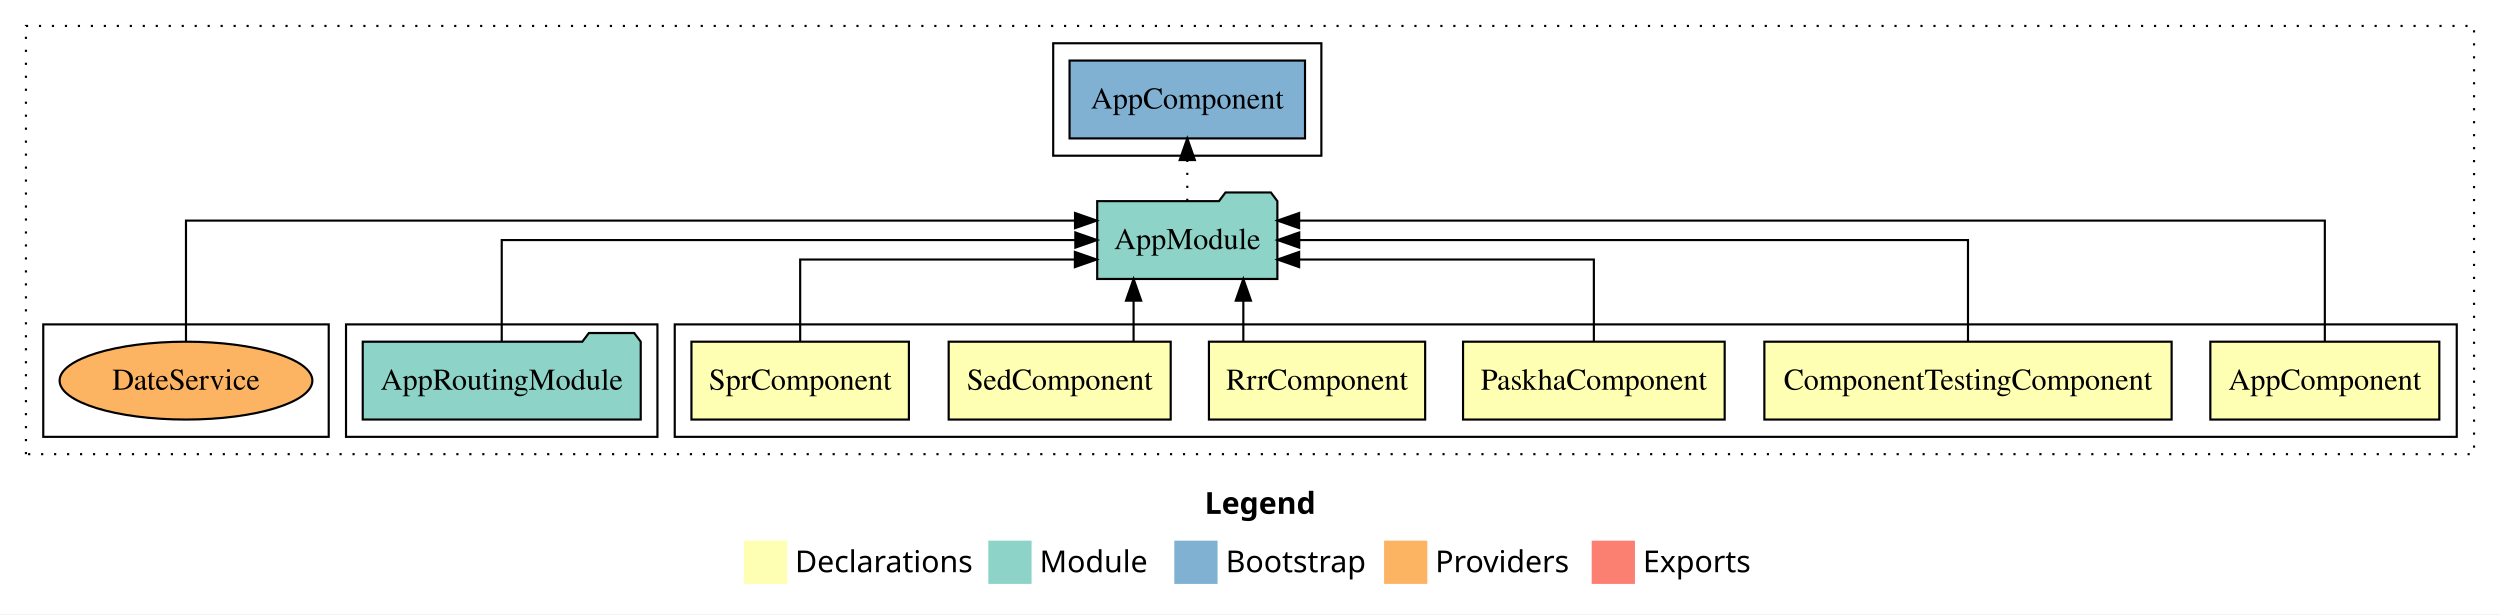
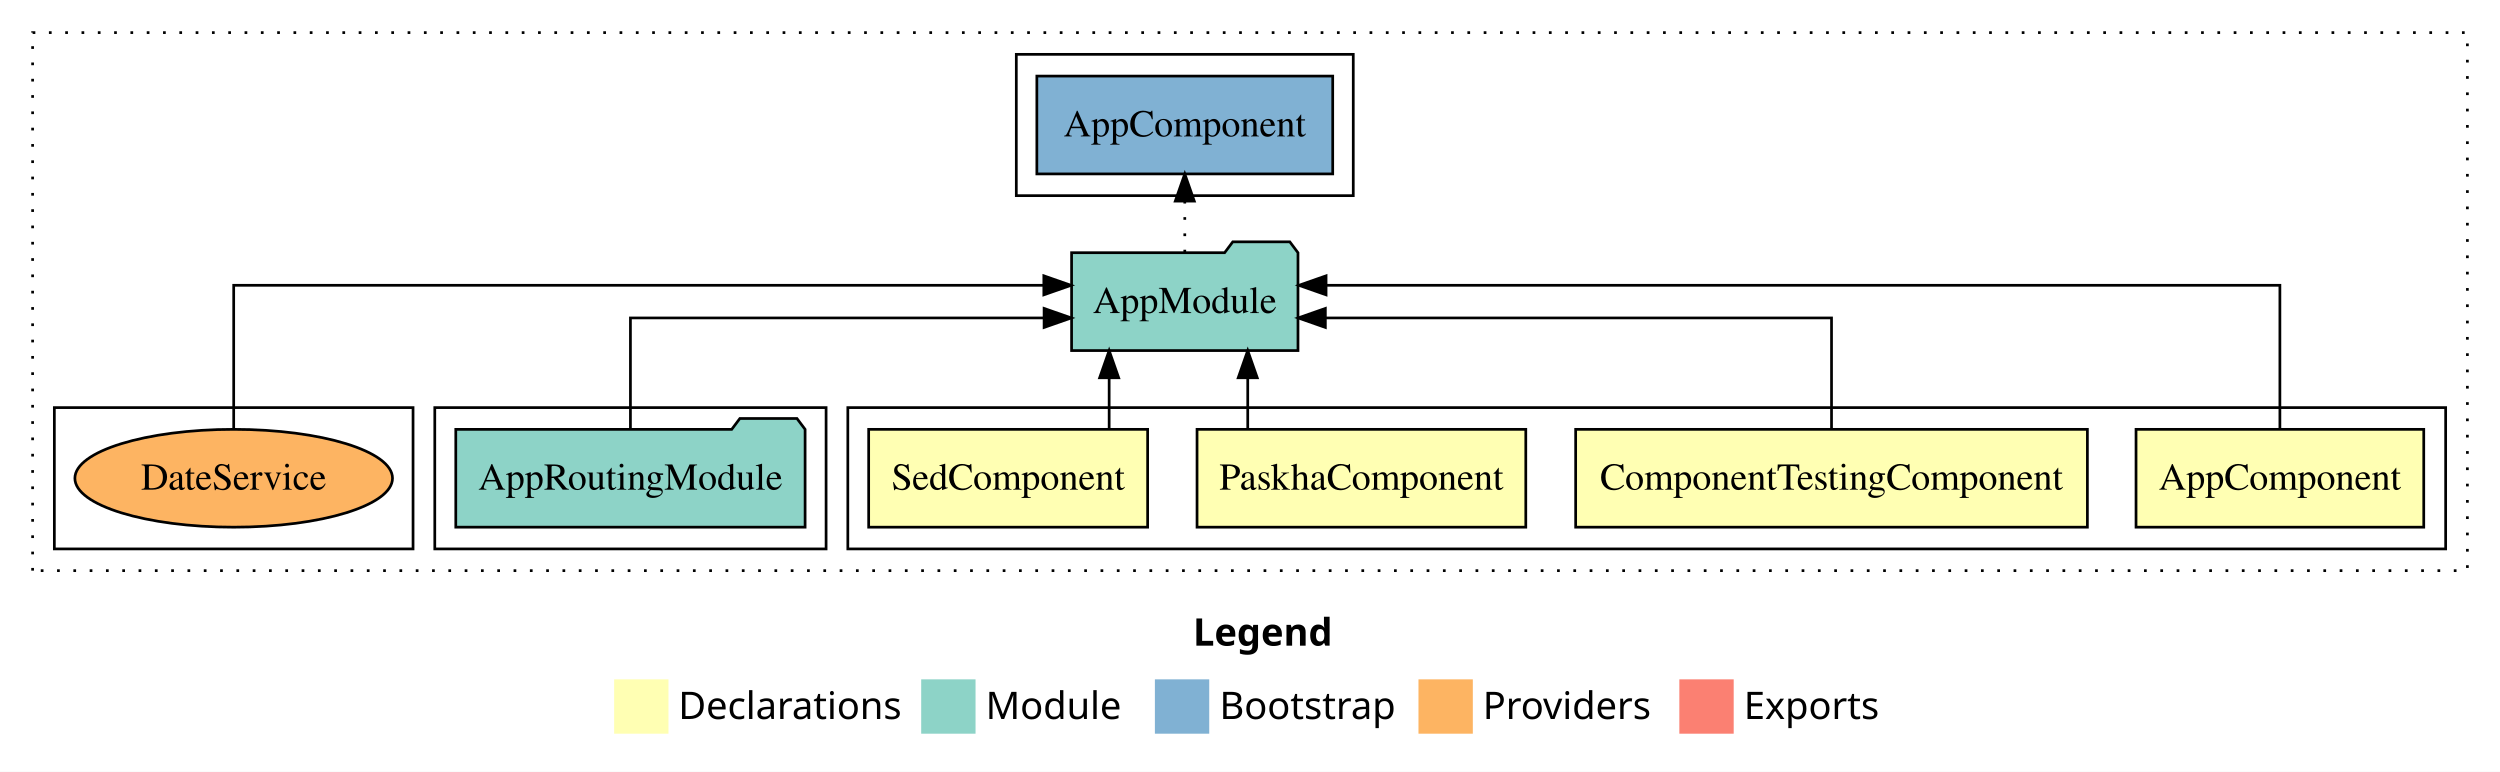
- <svg xmlns="http://www.w3.org/2000/svg" width="1156pt" height="284pt" viewBox="0.00 0.00 1156.00 284.00">
+ <svg xmlns="http://www.w3.org/2000/svg" width="920pt" height="284pt" viewBox="0.00 0.00 920.00 284.00">
  <g id="graph0" class="graph" transform="scale(1 1) rotate(0) translate(4 280)">
-     <polygon fill="#ffffff" stroke="transparent" points="-4,4 -4,-280 1152,-280 1152,4 -4,4" />
-     <text text-anchor="start" x="553.009" y="-42.4" font-family="sans-serif" font-weight="bold" font-size="14.00" fill="#000000">Legend</text>
-     <polygon fill="#ffffb3" stroke="transparent" points="340,-10 340,-30 360,-30 360,-10 340,-10" />
-     <text text-anchor="start" x="363.629" y="-15.4" font-family="sans-serif" font-size="14.00" fill="#000000">  Declarations</text>
-     <polygon fill="#8dd3c7" stroke="transparent" points="453,-10 453,-30 473,-30 473,-10 453,-10" />
-     <text text-anchor="start" x="476.725" y="-15.4" font-family="sans-serif" font-size="14.00" fill="#000000">  Module</text>
-     <polygon fill="#80b1d3" stroke="transparent" points="539,-10 539,-30 559,-30 559,-10 539,-10" />
-     <text text-anchor="start" x="562.781" y="-15.4" font-family="sans-serif" font-size="14.00" fill="#000000">  Bootstrap</text>
-     <polygon fill="#fdb462" stroke="transparent" points="636,-10 636,-30 656,-30 656,-10 636,-10" />
-     <text text-anchor="start" x="659.673" y="-15.4" font-family="sans-serif" font-size="14.00" fill="#000000">  Providers</text>
-     <polygon fill="#fb8072" stroke="transparent" points="732,-10 732,-30 752,-30 752,-10 732,-10" />
-     <text text-anchor="start" x="755.726" y="-15.4" font-family="sans-serif" font-size="14.00" fill="#000000">  Exports</text>
+     <polygon fill="#ffffff" stroke="transparent" points="-4,4 -4,-280 916,-280 916,4 -4,4" />
+     <text text-anchor="start" x="435.009" y="-42.4" font-family="sans-serif" font-weight="bold" font-size="14.00" fill="#000000">Legend</text>
+     <polygon fill="#ffffb3" stroke="transparent" points="222,-10 222,-30 242,-30 242,-10 222,-10" />
+     <text text-anchor="start" x="245.629" y="-15.4" font-family="sans-serif" font-size="14.00" fill="#000000">  Declarations</text>
+     <polygon fill="#8dd3c7" stroke="transparent" points="335,-10 335,-30 355,-30 355,-10 335,-10" />
+     <text text-anchor="start" x="358.725" y="-15.4" font-family="sans-serif" font-size="14.00" fill="#000000">  Module</text>
+     <polygon fill="#80b1d3" stroke="transparent" points="421,-10 421,-30 441,-30 441,-10 421,-10" />
+     <text text-anchor="start" x="444.781" y="-15.4" font-family="sans-serif" font-size="14.00" fill="#000000">  Bootstrap</text>
+     <polygon fill="#fdb462" stroke="transparent" points="518,-10 518,-30 538,-30 538,-10 518,-10" />
+     <text text-anchor="start" x="541.673" y="-15.4" font-family="sans-serif" font-size="14.00" fill="#000000">  Providers</text>
+     <polygon fill="#fb8072" stroke="transparent" points="614,-10 614,-30 634,-30 634,-10 614,-10" />
+     <text text-anchor="start" x="637.726" y="-15.4" font-family="sans-serif" font-size="14.00" fill="#000000">  Exports</text>
    <g id="clust1" class="cluster">
-       <polygon fill="none" stroke="#000000" stroke-dasharray="1,5" points="8,-70 8,-268 1140,-268 1140,-70 8,-70" />
+       <polygon fill="none" stroke="#000000" stroke-dasharray="1,5" points="8,-70 8,-268 904,-268 904,-70 8,-70" />
    </g>
    <g id="clust2" class="cluster">
-       <polygon fill="none" stroke="#000000" points="308,-78 308,-130 1132,-130 1132,-78 308,-78" />
+       <polygon fill="none" stroke="#000000" points="308,-78 308,-130 896,-130 896,-78 308,-78" />
+     </g>
+     <g id="clust7" class="cluster">
+       <polygon fill="none" stroke="#000000" points="156,-78 156,-130 300,-130 300,-78 156,-78" />
    </g>
    <g id="clust9" class="cluster">
-       <polygon fill="none" stroke="#000000" points="156,-78 156,-130 300,-130 300,-78 156,-78" />
+       <polygon fill="none" stroke="#000000" points="370,-208 370,-260 494,-260 494,-208 370,-208" />
    </g>
-     <g id="clust11" class="cluster">
-       <polygon fill="none" stroke="#000000" points="483,-208 483,-260 607,-260 607,-208 483,-208" />
-     </g>
-     <g id="clust12" class="cluster">
+     <g id="clust10" class="cluster">
      <polygon fill="none" stroke="#000000" points="16,-78 16,-130 148,-130 148,-78 16,-78" />
    </g>
    <g id="node1" class="node">
-       <polygon fill="#ffffb3" stroke="#000000" points="1123.94,-122 1018.06,-122 1018.06,-86 1123.94,-86 1123.94,-122" />
-       <text text-anchor="middle" x="1071" y="-99.8" font-family="Times,serif" font-size="14.00" fill="#000000">AppComponent</text>
+       <polygon fill="#ffffb3" stroke="#000000" points="887.94,-122 782.06,-122 782.06,-86 887.94,-86 887.94,-122" />
+       <text text-anchor="middle" x="835" y="-99.8" font-family="Times,serif" font-size="14.00" fill="#000000">AppComponent</text>
+     </g>
+     <g id="node5" class="node">
+       <polygon fill="#8dd3c7" stroke="#000000" points="473.657,-187 470.657,-191 449.657,-191 446.657,-187 390.343,-187 390.343,-151 473.657,-151 473.657,-187" />
+       <text text-anchor="middle" x="432" y="-164.8" font-family="Times,serif" font-size="14.00" fill="#000000">AppModule</text>
+     </g>
+     <g id="edge1" class="edge">
+       <path fill="none" stroke="#000000" d="M835,-122.284C835,-143.321 835,-175 835,-175 835,-175 483.988,-175 483.988,-175" />
+       <polygon fill="#000000" stroke="#000000" points="483.988,-171.5 473.988,-175 483.988,-178.5 483.988,-171.5" />
+     </g>
+     <g id="node2" class="node">
+       <polygon fill="#ffffb3" stroke="#000000" points="764.158,-122 575.842,-122 575.842,-86 764.158,-86 764.158,-122" />
+       <text text-anchor="middle" x="670" y="-99.8" font-family="Times,serif" font-size="14.00" fill="#000000">ComponentTestingComponent</text>
+     </g>
+     <g id="edge2" class="edge">
+       <path fill="none" stroke="#000000" d="M670,-122.022C670,-139.373 670,-163 670,-163 670,-163 483.729,-163 483.729,-163" />
+       <polygon fill="#000000" stroke="#000000" points="483.729,-159.5 473.729,-163 483.729,-166.5 483.729,-159.5" />
+     </g>
+     <g id="node3" class="node">
+       <polygon fill="#ffffb3" stroke="#000000" points="557.489,-122 436.511,-122 436.511,-86 557.489,-86 557.489,-122" />
+       <text text-anchor="middle" x="497" y="-99.8" font-family="Times,serif" font-size="14.00" fill="#000000">PaskhaComponent</text>
+     </g>
+     <g id="edge3" class="edge">
+       <path fill="none" stroke="#000000" d="M455.167,-122.106C455.167,-122.106 455.167,-140.991 455.167,-140.991" />
+       <polygon fill="#000000" stroke="#000000" points="451.667,-140.991 455.167,-150.991 458.667,-140.991 451.667,-140.991" />
+     </g>
+     <g id="node4" class="node">
+       <polygon fill="#ffffb3" stroke="#000000" points="418.33,-122 315.67,-122 315.67,-86 418.33,-86 418.33,-122" />
+       <text text-anchor="middle" x="367" y="-99.8" font-family="Times,serif" font-size="14.00" fill="#000000">SedComponent</text>
+     </g>
+     <g id="edge4" class="edge">
+       <path fill="none" stroke="#000000" d="M404.168,-122.106C404.168,-122.106 404.168,-140.991 404.168,-140.991" />
+       <polygon fill="#000000" stroke="#000000" points="400.668,-140.991 404.168,-150.991 407.668,-140.991 400.668,-140.991" />
    </g>
    <g id="node7" class="node">
-       <polygon fill="#8dd3c7" stroke="#000000" points="586.657,-187 583.657,-191 562.657,-191 559.657,-187 503.343,-187 503.343,-151 586.657,-151 586.657,-187" />
-       <text text-anchor="middle" x="545" y="-164.8" font-family="Times,serif" font-size="14.00" fill="#000000">AppModule</text>
+       <polygon fill="#80b1d3" stroke="#000000" points="486.439,-252 377.561,-252 377.561,-216 486.439,-216 486.439,-252" />
+       <text text-anchor="middle" x="432" y="-229.8" font-family="Times,serif" font-size="14.00" fill="#000000">AppComponent </text>
    </g>
-     <g id="edge1" class="edge">
-       <path fill="none" stroke="#000000" d="M1071,-122.292C1071,-144.206 1071,-178 1071,-178 1071,-178 596.714,-178 596.714,-178" />
-       <polygon fill="#000000" stroke="#000000" points="596.714,-174.5 586.714,-178 596.714,-181.5 596.714,-174.5" />
-     </g>
-     <g id="node2" class="node">
-       <polygon fill="#ffffb3" stroke="#000000" points="1000.158,-122 811.842,-122 811.842,-86 1000.158,-86 1000.158,-122" />
-       <text text-anchor="middle" x="906" y="-99.8" font-family="Times,serif" font-size="14.00" fill="#000000">ComponentTestingComponent</text>
-     </g>
-     <g id="edge2" class="edge">
-       <path fill="none" stroke="#000000" d="M906,-122.106C906,-141.339 906,-169 906,-169 906,-169 596.764,-169 596.764,-169" />
-       <polygon fill="#000000" stroke="#000000" points="596.764,-165.5 586.764,-169 596.764,-172.5 596.764,-165.5" />
-     </g>
-     <g id="node3" class="node">
-       <polygon fill="#ffffb3" stroke="#000000" points="793.489,-122 672.511,-122 672.511,-86 793.489,-86 793.489,-122" />
-       <text text-anchor="middle" x="733" y="-99.8" font-family="Times,serif" font-size="14.00" fill="#000000">PaskhaComponent</text>
-     </g>
-     <g id="edge3" class="edge">
-       <path fill="none" stroke="#000000" d="M733,-122.027C733,-138.398 733,-160 733,-160 733,-160 596.723,-160 596.723,-160" />
-       <polygon fill="#000000" stroke="#000000" points="596.723,-156.5 586.723,-160 596.723,-163.5 596.723,-156.5" />
-     </g>
-     <g id="node4" class="node">
-       <polygon fill="#ffffb3" stroke="#000000" points="654.99,-122 555.01,-122 555.01,-86 654.99,-86 654.99,-122" />
-       <text text-anchor="middle" x="605" y="-99.8" font-family="Times,serif" font-size="14.00" fill="#000000">RrrComponent</text>
-     </g>
-     <g id="edge4" class="edge">
-       <path fill="none" stroke="#000000" d="M570.917,-122.106C570.917,-122.106 570.917,-140.991 570.917,-140.991" />
-       <polygon fill="#000000" stroke="#000000" points="567.417,-140.991 570.917,-150.991 574.417,-140.991 567.417,-140.991" />
-     </g>
-     <g id="node5" class="node">
-       <polygon fill="#ffffb3" stroke="#000000" points="537.33,-122 434.67,-122 434.67,-86 537.33,-86 537.33,-122" />
-       <text text-anchor="middle" x="486" y="-99.8" font-family="Times,serif" font-size="14.00" fill="#000000">SedComponent</text>
-     </g>
-     <g id="edge5" class="edge">
-       <path fill="none" stroke="#000000" d="M520.168,-122.106C520.168,-122.106 520.168,-140.991 520.168,-140.991" />
-       <polygon fill="#000000" stroke="#000000" points="516.668,-140.991 520.168,-150.991 523.668,-140.991 516.668,-140.991" />
+     <g id="edge6" class="edge">
+       <path fill="none" stroke="#000000" stroke-dasharray="1,5" d="M432,-187.106C432,-187.106 432,-205.991 432,-205.991" />
+       <polygon fill="#000000" stroke="#000000" points="428.5,-205.991 432,-215.991 435.5,-205.991 428.5,-205.991" />
    </g>
    <g id="node6" class="node">
-       <polygon fill="#ffffb3" stroke="#000000" points="416.276,-122 315.724,-122 315.724,-86 416.276,-86 416.276,-122" />
-       <text text-anchor="middle" x="366" y="-99.8" font-family="Times,serif" font-size="14.00" fill="#000000">SprComponent</text>
-     </g>
-     <g id="edge6" class="edge">
-       <path fill="none" stroke="#000000" d="M366,-122.027C366,-138.398 366,-160 366,-160 366,-160 493.033,-160 493.033,-160" />
-       <polygon fill="#000000" stroke="#000000" points="493.033,-163.5 503.033,-160 493.032,-156.5 493.033,-163.5" />
-     </g>
-     <g id="node9" class="node">
-       <polygon fill="#80b1d3" stroke="#000000" points="599.439,-252 490.561,-252 490.561,-216 599.439,-216 599.439,-252" />
-       <text text-anchor="middle" x="545" y="-229.8" font-family="Times,serif" font-size="14.00" fill="#000000">AppComponent </text>
-     </g>
-     <g id="edge8" class="edge">
-       <path fill="none" stroke="#000000" stroke-dasharray="1,5" d="M545,-187.106C545,-187.106 545,-205.991 545,-205.991" />
-       <polygon fill="#000000" stroke="#000000" points="541.5,-205.991 545,-215.991 548.5,-205.991 541.5,-205.991" />
-     </g>
-     <g id="node8" class="node">
      <polygon fill="#8dd3c7" stroke="#000000" points="292.274,-122 289.274,-126 268.274,-126 265.274,-122 163.726,-122 163.726,-86 292.274,-86 292.274,-122" />
      <text text-anchor="middle" x="228" y="-99.8" font-family="Times,serif" font-size="14.00" fill="#000000">AppRoutingModule</text>
    </g>
-     <g id="edge7" class="edge">
-       <path fill="none" stroke="#000000" d="M228,-122.106C228,-141.339 228,-169 228,-169 228,-169 493.232,-169 493.232,-169" />
-       <polygon fill="#000000" stroke="#000000" points="493.232,-172.5 503.232,-169 493.232,-165.5 493.232,-172.5" />
+     <g id="edge5" class="edge">
+       <path fill="none" stroke="#000000" d="M228,-122.022C228,-139.373 228,-163 228,-163 228,-163 380.225,-163 380.225,-163" />
+       <polygon fill="#000000" stroke="#000000" points="380.225,-166.5 390.225,-163 380.225,-159.5 380.225,-166.5" />
    </g>
-     <g id="node10" class="node">
+     <g id="node8" class="node">
      <ellipse fill="#fdb462" stroke="#000000" cx="82" cy="-104" rx="58.441" ry="18" />
      <text text-anchor="middle" x="82" y="-99.8" font-family="Times,serif" font-size="14.00" fill="#000000">DateService</text>
    </g>
-     <g id="edge9" class="edge">
-       <path fill="none" stroke="#000000" d="M82,-122.292C82,-144.206 82,-178 82,-178 82,-178 493.095,-178 493.095,-178" />
-       <polygon fill="#000000" stroke="#000000" points="493.095,-181.5 503.095,-178 493.095,-174.5 493.095,-181.5" />
+     <g id="edge7" class="edge">
+       <path fill="none" stroke="#000000" d="M82,-122.284C82,-143.321 82,-175 82,-175 82,-175 380.13,-175 380.13,-175" />
+       <polygon fill="#000000" stroke="#000000" points="380.13,-178.5 390.13,-175 380.129,-171.5 380.13,-178.5" />
    </g>
  </g>
</svg>
